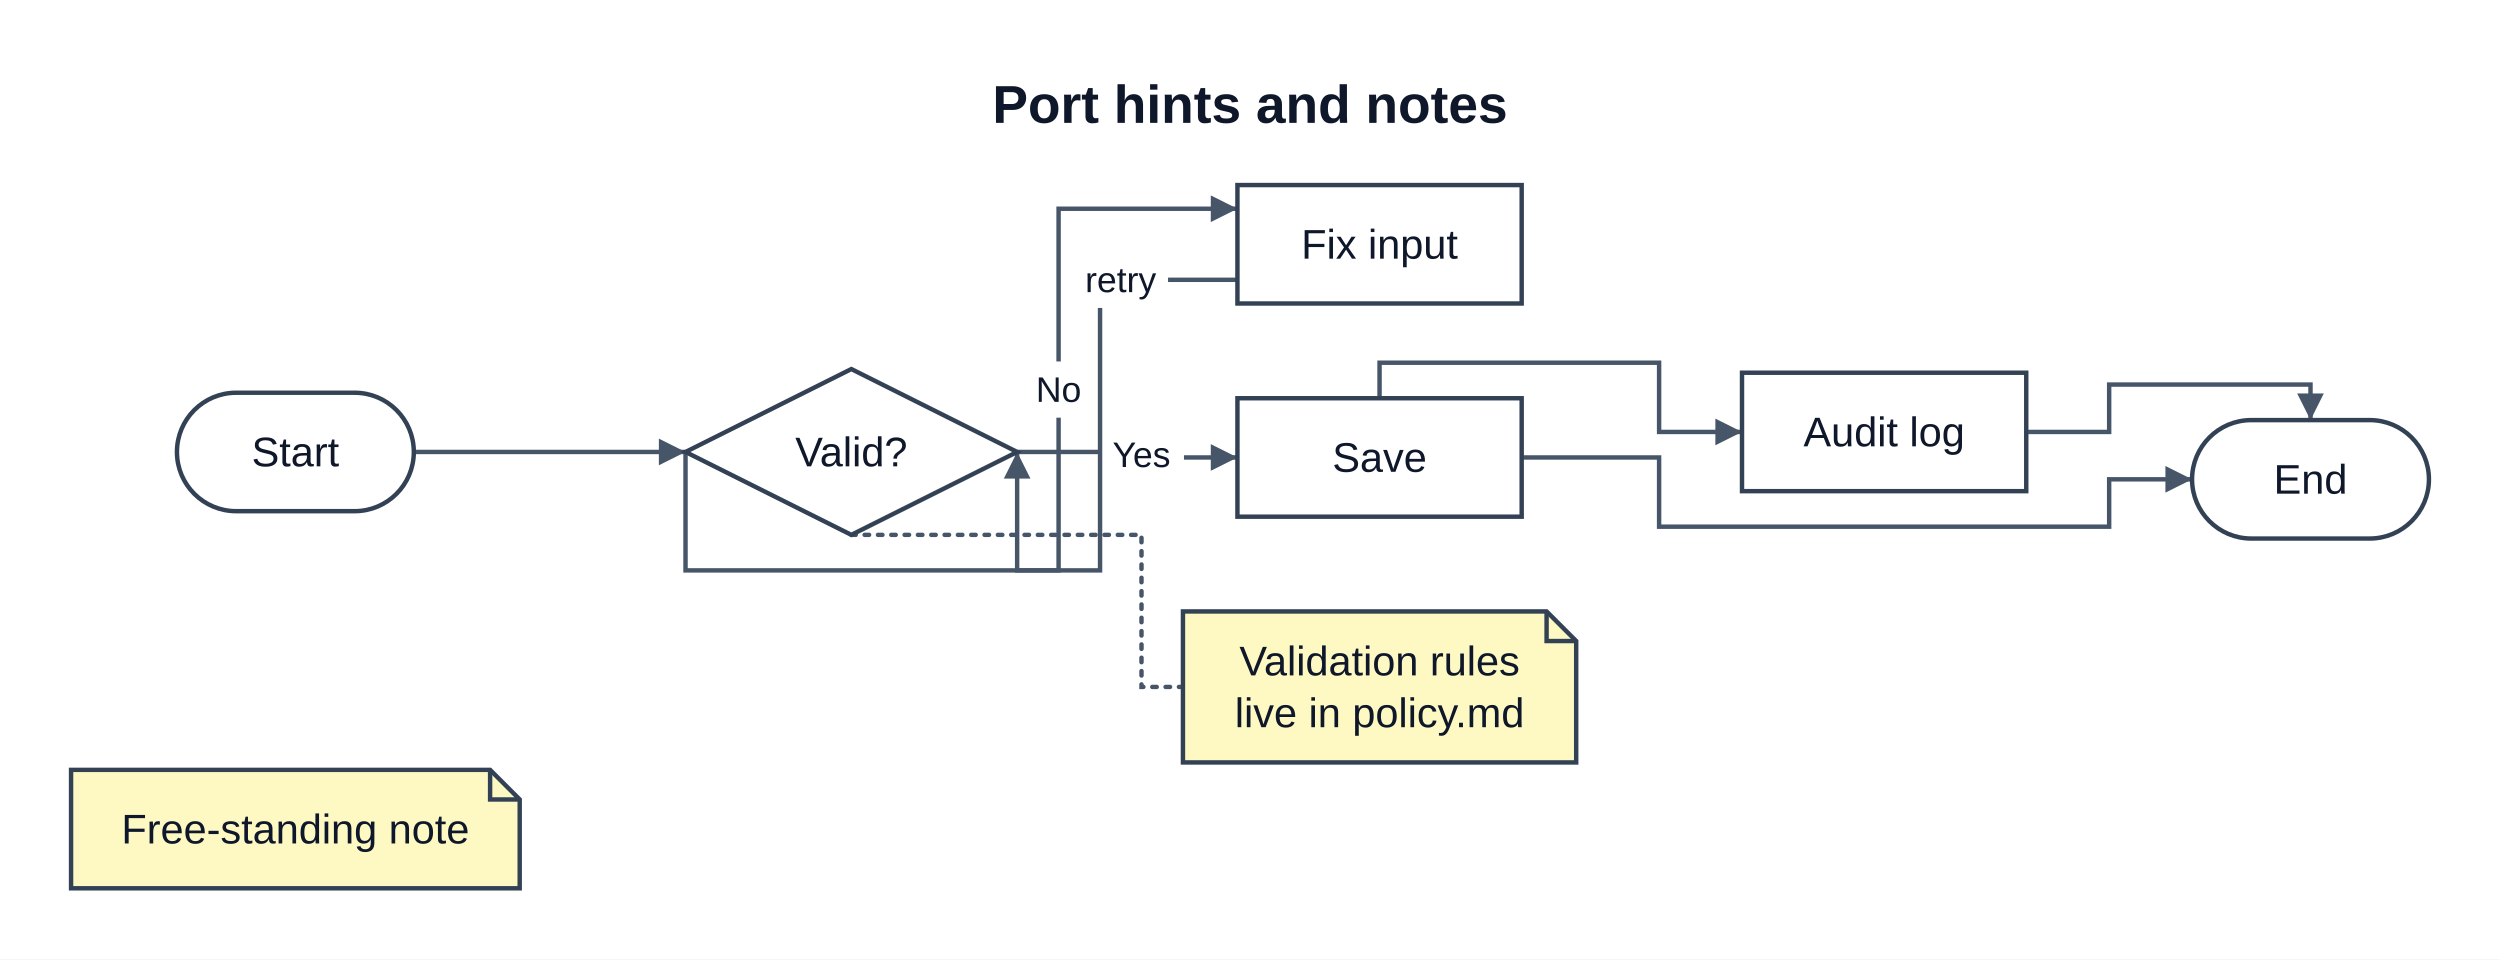
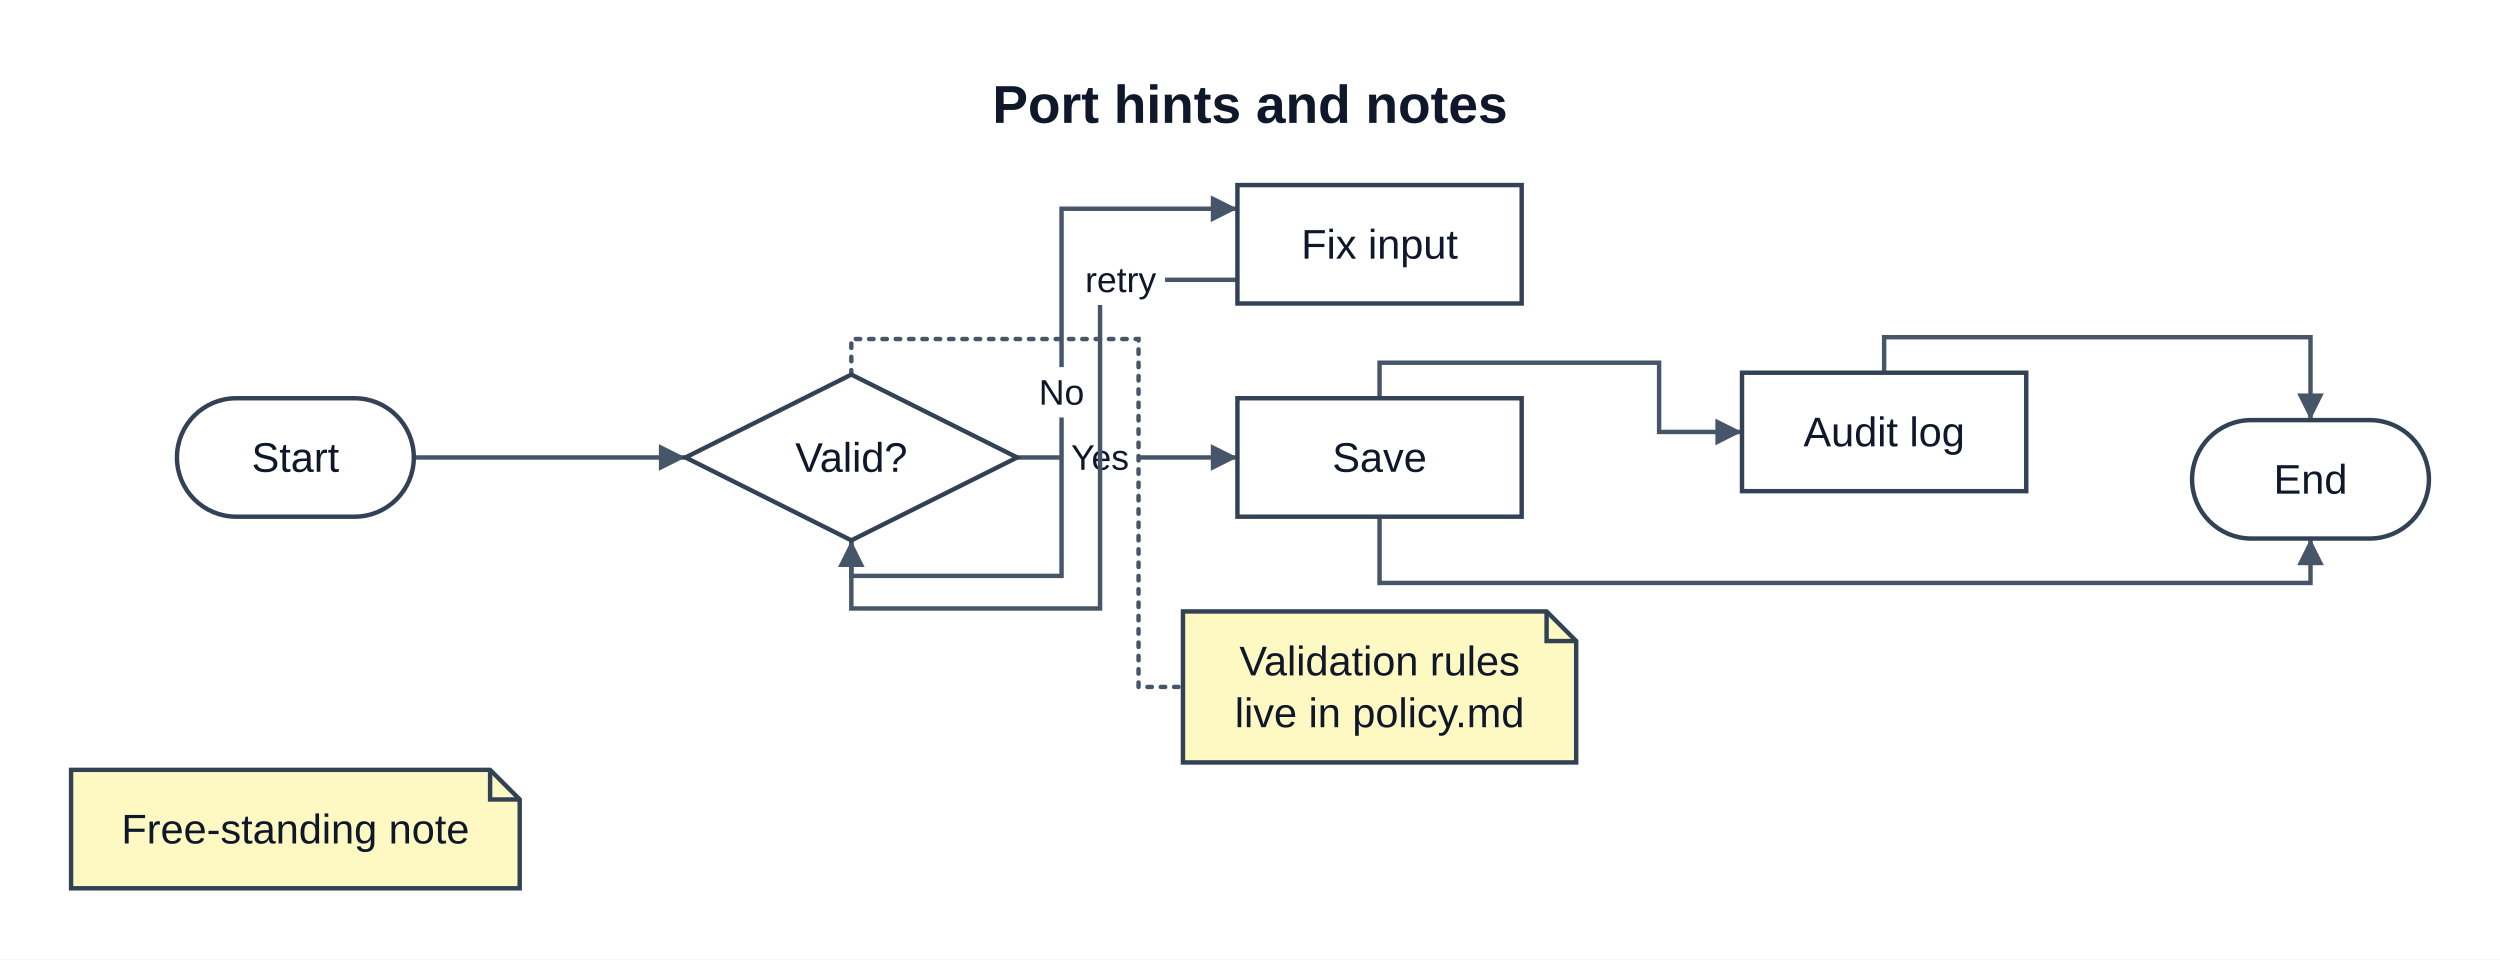
<svg xmlns="http://www.w3.org/2000/svg" version="1.1" width="844.33" height="324.01" viewBox="0 0 844.33 324.01" class="jtd jtd-flowchart">
  <defs>
    <marker id="jtd-arrow" viewBox="0 0 10 10" refX="10" refY="5" markerWidth="9" markerHeight="9" markerUnits="userSpaceOnUse" orient="auto">
      <path d="M0 0L10 5L0 10Z" fill="#475569" />
    </marker>
  </defs>
  <rect width="844.33" height="324.01" fill="#ffffff" />
  <g font-family="Arial, 'Liberation Sans', Helvetica, sans-serif" font-size="14" fill="#0f172a" style="font-kerning:none;font-variant-ligatures:none">
    <text x="422.17" y="41.49" text-anchor="middle" font-size="18" font-weight="bold" class="jtd-title">Port hints and notes</text>
    <g transform="translate(24 62.5)">
      <g id="e-edge:start:0" class="jtd-edge">
-         <path d="M115.76 90.14L207.52 90.14" fill="none" stroke="#475569" stroke-width="1.5" marker-end="url(#jtd-arrow)" />
+         <path d="M115.76 92L207.52 92" fill="none" stroke="#475569" stroke-width="1.5" marker-end="url(#jtd-arrow)" />
      </g>
      <g id="e-edge:check:0" class="jtd-edge">
-         <path d="M319.52 90.14L361.52 90.14L361.52 92L393.92 92" fill="none" stroke="#475569" stroke-width="1.5" marker-end="url(#jtd-arrow)" />
-         <rect x="347.18" y="81.57" width="28.68" height="19" rx="3" fill="#ffffff" />
-         <text x="361.52" y="95.23" text-anchor="middle" font-size="12">Yes</text>
+         <path d="M319.52 92L393.92 92" fill="none" stroke="#475569" stroke-width="1.5" marker-end="url(#jtd-arrow)" />
+         <rect x="334.18" y="83.5" width="26.68" height="17" rx="2" fill="#ffffff" />
+         <text x="347.52" y="96.16" text-anchor="middle" font-size="12">Yes</text>
      </g>
      <g id="e-edge:check:1" class="jtd-edge">
-         <path d="M207.52 90.14L207.52 130.14L333.52 130.14L333.52 8L393.92 8" fill="none" stroke="#475569" stroke-width="1.5" marker-end="url(#jtd-arrow)" />
-         <rect x="321.85" y="59.57" width="23.34" height="19" rx="3" fill="#ffffff" />
-         <text x="333.52" y="73.23" text-anchor="middle" font-size="12">No</text>
+         <path d="M263.52 120L263.52 132L334.52 132L334.52 8L393.92 8" fill="none" stroke="#475569" stroke-width="1.5" marker-end="url(#jtd-arrow)" />
+         <rect x="323.85" y="61.5" width="21.34" height="17" rx="2" fill="#ffffff" />
+         <text x="334.52" y="74.16" text-anchor="middle" font-size="12">No</text>
      </g>
      <g id="e-edge:fix:0" class="jtd-edge">
-         <path d="M393.92 32L347.52 32L347.52 130.14L319.52 130.14L319.52 90.14" fill="none" stroke="#475569" stroke-width="1.5" marker-end="url(#jtd-arrow)" />
-         <rect x="338.48" y="22.5" width="32" height="19" rx="3" fill="#ffffff" />
+         <path d="M393.92 32L347.52 32L347.52 143L263.52 143L263.52 120" fill="none" stroke="#475569" stroke-width="1.5" marker-end="url(#jtd-arrow)" />
+         <rect x="339.48" y="23.5" width="30" height="17" rx="2" fill="#ffffff" />
        <text x="354.48" y="36.16" text-anchor="middle" font-size="12">retry</text>
      </g>
      <g id="e-edge:save:0" class="jtd-edge">
-         <path d="M489.92 92L536.33 92L536.33 115.38L688.33 115.38L688.33 99.38L716.33 99.38" fill="none" stroke="#475569" stroke-width="1.5" marker-end="url(#jtd-arrow)" />
+         <path d="M441.92 112L441.92 134.38L756.33 134.38L756.33 119.38" fill="none" stroke="#475569" stroke-width="1.5" marker-end="url(#jtd-arrow)" />
      </g>
      <g id="e-edge:save:1" class="jtd-edge">
        <path d="M441.92 72L441.92 60L536.33 60L536.33 83.38L564.33 83.38" fill="none" stroke="#475569" stroke-width="1.5" marker-end="url(#jtd-arrow)" />
      </g>
      <g id="e-edge:audit:0" class="jtd-edge">
-         <path d="M660.33 83.38L688.33 83.38L688.33 67.38L756.33 67.38L756.33 79.38" fill="none" stroke="#475569" stroke-width="1.5" marker-end="url(#jtd-arrow)" />
+         <path d="M612.33 63.38L612.33 51.38L756.33 51.38L756.33 79.38" fill="none" stroke="#475569" stroke-width="1.5" marker-end="url(#jtd-arrow)" />
      </g>
      <g id="e-note:0:link" class="jtd-edge">
-         <path d="M263.52 118.14L361.52 118.14L361.52 169.5L375.52 169.5" fill="none" stroke="#475569" stroke-width="1.5" stroke-dasharray="1.5 3" stroke-linecap="round" />
+         <path d="M263.52 64L263.52 52L360.52 52L360.52 169.5L375.52 169.5" fill="none" stroke="#475569" stroke-width="1.5" stroke-dasharray="1.5 3" stroke-linecap="round" />
      </g>
-       <g id="n-start" class="jtd-node jtd-shape-terminator" transform="translate(35.76 70.14)">
+       <g id="n-start" class="jtd-node jtd-shape-terminator" transform="translate(35.76 72)">
        <path d="M20 0H60A20 20 0 0 1 60 40H20A20 20 0 0 1 20 0Z" fill="#ffffff" stroke="#334155" stroke-width="1.5" />
        <text x="40" y="24.85" text-anchor="middle">Start</text>
      </g>
-       <g id="n-check" class="jtd-node jtd-shape-decision" transform="translate(207.52 62.14)">
+       <g id="n-check" class="jtd-node jtd-shape-decision" transform="translate(207.52 64)">
        <path d="M56 0L112 28L56 56L0 28Z" fill="#ffffff" stroke="#334155" stroke-width="1.5" />
        <text x="56" y="32.85" text-anchor="middle">Valid?</text>
      </g>
      <g id="n-fix" class="jtd-node jtd-shape-process" transform="translate(393.92 0)">
        <path d="M0 0H96V40H0Z" fill="#ffffff" stroke="#334155" stroke-width="1.5" />
        <text x="48" y="24.85" text-anchor="middle">Fix input</text>
      </g>
      <g id="n-save" class="jtd-node jtd-shape-process" transform="translate(393.92 72)">
        <path d="M0 0H96V40H0Z" fill="#ffffff" stroke="#334155" stroke-width="1.5" />
        <text x="48" y="24.85" text-anchor="middle">Save</text>
      </g>
      <g id="n-audit" class="jtd-node jtd-shape-process" transform="translate(564.33 63.38)">
        <path d="M0 0H96V40H0Z" fill="#ffffff" stroke="#334155" stroke-width="1.5" />
        <text x="48" y="24.85" text-anchor="middle">Audit log</text>
      </g>
      <g id="n-end" class="jtd-node jtd-shape-terminator" transform="translate(716.33 79.38)">
        <path d="M20 0H60A20 20 0 0 1 60 40H20A20 20 0 0 1 20 0Z" fill="#ffffff" stroke="#334155" stroke-width="1.5" />
        <text x="40" y="24.85" text-anchor="middle">End</text>
      </g>
      <g id="n-note:0" class="jtd-node jtd-shape-note" transform="translate(375.52 144)">
        <path d="M0 0H122.81L132.81 10V51H0Z" fill="#fef9c3" stroke="#334155" stroke-width="1.5" />
        <path d="M122.81 0V10H132.81" fill="none" stroke="#334155" stroke-width="1.5" />
        <text x="66.41" y="21.6" text-anchor="middle">Validation rules</text>
        <text x="66.41" y="39.1" text-anchor="middle">live in policy.md</text>
      </g>
      <g id="n-note:1" class="jtd-node jtd-shape-note" transform="translate(0 197.51)">
        <path d="M0 0H141.52L151.52 10V40H0Z" fill="#fef9c3" stroke="#334155" stroke-width="1.5" />
        <path d="M141.52 0V10H151.52" fill="none" stroke="#334155" stroke-width="1.5" />
        <text x="75.76" y="24.85" text-anchor="middle">Free-standing note</text>
      </g>
    </g>
  </g>
</svg>
